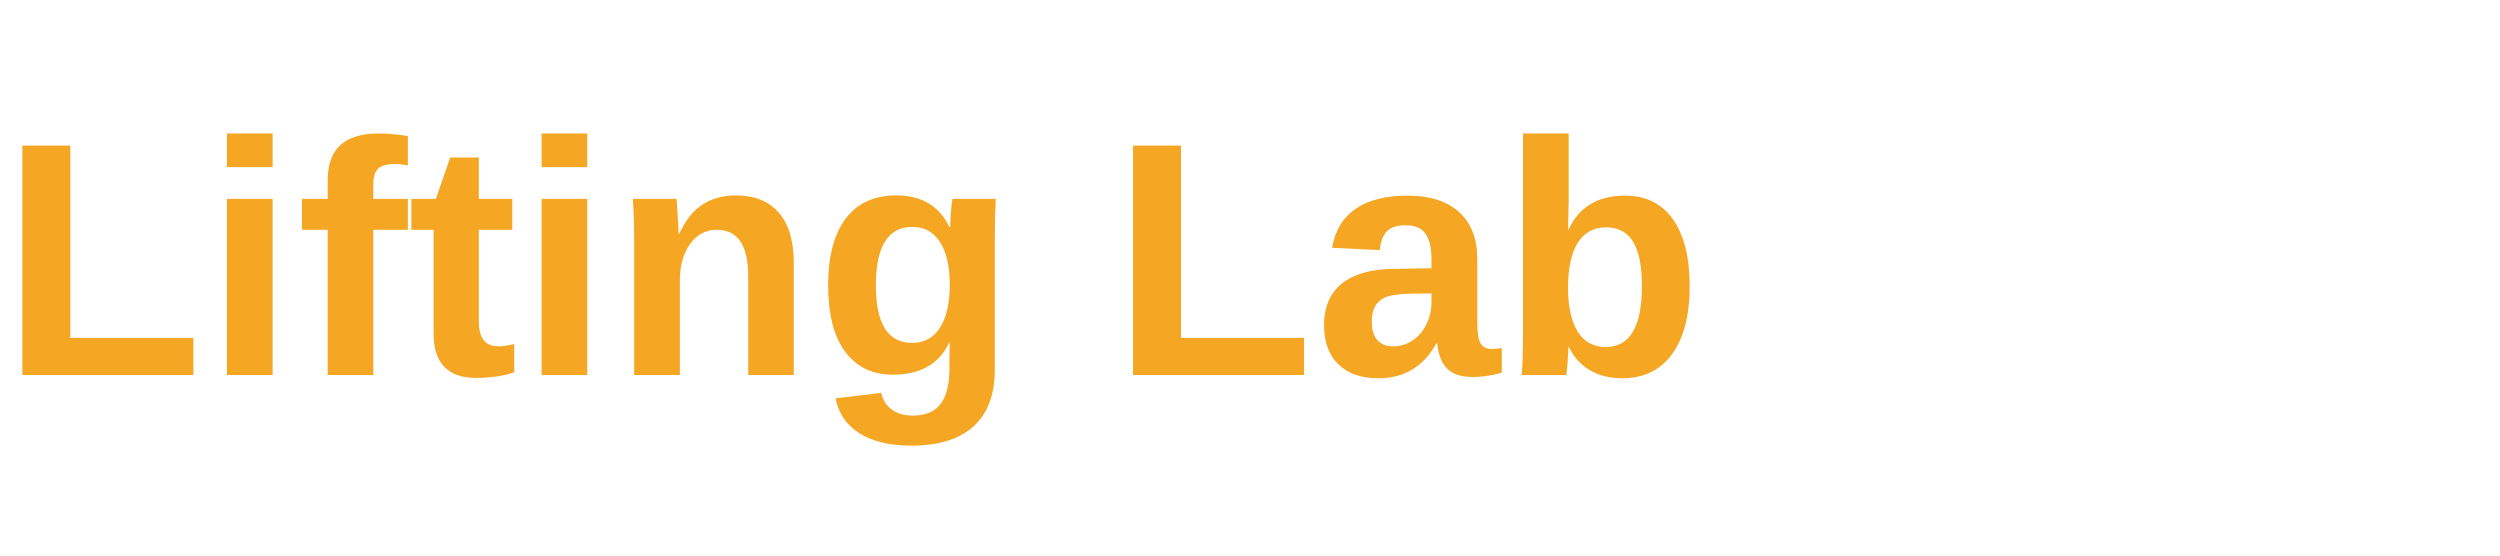
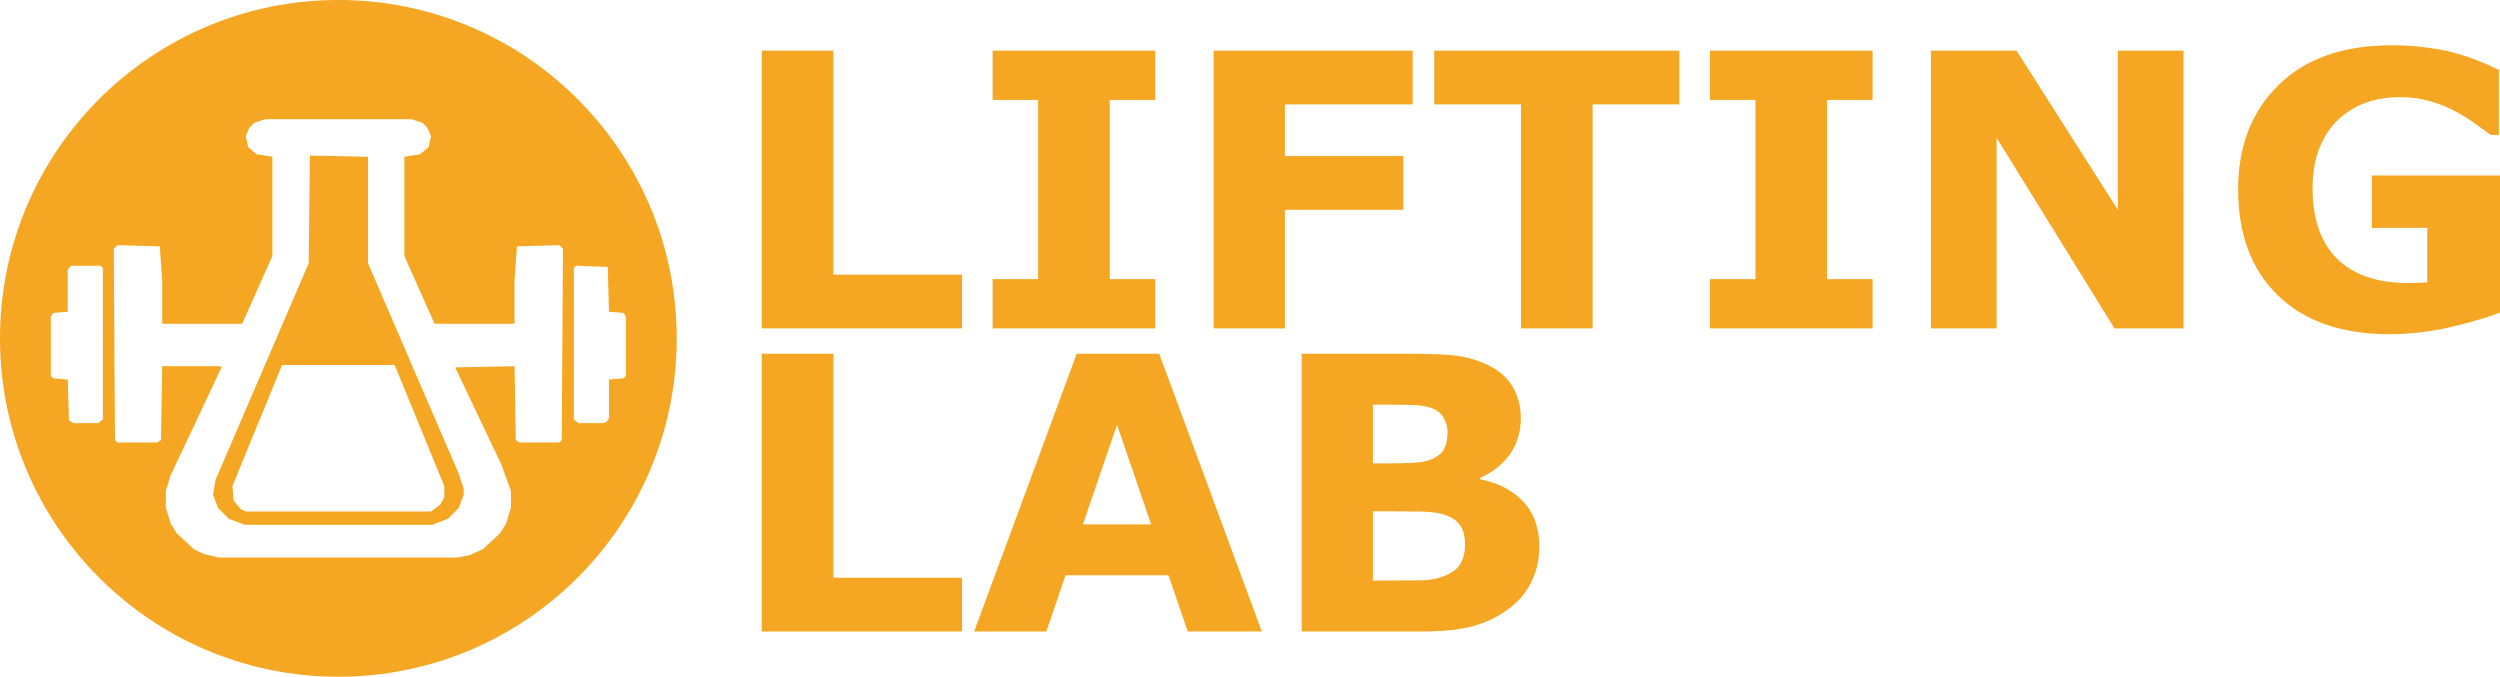
- <svg xmlns="http://www.w3.org/2000/svg" viewBox="0 0 360 80" role="img" aria-labelledby="title">
-   <text x="0" y="54" font-family="-apple-system, BlinkMacSystemFont, 'Helvetica Neue', Arial, sans-serif" font-weight="900" font-size="48" fill="#f5a623">Lifting Lab</text>
+ <svg xmlns="http://www.w3.org/2000/svg" role="img" aria-label="Lifting Lab" width="166.242mm" height="45mm" viewBox="0 0 166.242 45" version="1.1" id="svg1" xml:space="preserve">
+   <defs id="defs1">
+     <linearGradient id="swatch11">
+       <stop style="stop-color:#000000;stop-opacity:1;" offset="0" id="stop11" />
+     </linearGradient>
+     <rect x="261.988" y="511.111" width="430.409" height="218.713" id="rect5" />
+     <rect x="261.988" y="511.111" width="430.409" height="218.713" id="rect5-7" />
+     <rect x="261.988" y="511.111" width="430.409" height="218.713" id="rect5-7-1" />
+     <rect x="261.988" y="511.111" width="464.305" height="217.545" id="rect5-7-0" />
+     <rect x="261.988" y="511.111" width="464.305" height="217.545" id="rect5-7-0-0" />
+   </defs>
+   <g id="layer1" transform="translate(-8.424134,-7.500002)">
+     <g id="g2" transform="matrix(0.2645833,0,0,0.2645833,-47.14836,108.7129)" style="shape-rendering:geometricPrecision">
+       <g id="g3">
+         <g id="g4" />
+       </g>
+     </g>
+     <g id="g5" transform="matrix(0.2645833,0,0,0.2645833,-47.14836,108.7129)" style="shape-rendering:geometricPrecision" />
+     <g id="g34" style="stroke:none" transform="matrix(0.3042978,0,0,0.3042978,38.448,-34.21685)">
+       <g id="g35" transform="translate(30.44681,1.723404)">
+         <g id="g6" transform="translate(-7.491295,-3.818161)">
+           <g id="text5-9-0" style="font-style:italic;font-weight:bold;font-size:85.333px;line-height:0.4;font-family:Barlow;-inkscape-font-specification:'Barlow Bold Italic';word-spacing:0px;white-space:pre;fill:#f5a623;shape-rendering:geometricPrecision" transform="matrix(1.61518,0,0,1.61518,-386.0666,-688.0929)" aria-label="LIFTING&#10;LAB">
+             <path style="font-style:normal;font-weight:800;font-size:51.679px;font-family:Sans;-inkscape-font-specification:'Sans, Ultra-Bold'" d="m 293.884,556.622 h -27.101 v -37.573 h 9.69 v 30.306 h 17.411 z m 26.142,0 h -22.004 v -6.662 h 6.157 v -24.25 h -6.157 v -6.662 h 22.004 v 6.662 h -6.157 v 24.25 h 6.157 z m 34.823,-30.306 h -17.285 v 6.99 h 16.023 v 7.267 h -16.023 v 16.049 h -9.639 v -37.573 h 26.924 z m 36.084,0 H 379.199 v 30.306 h -9.69 V 526.317 h -11.734 v -7.267 h 33.157 z m 26.142,30.306 h -22.004 v -6.662 h 6.157 v -24.25 h -6.157 v -6.662 h 22.004 v 6.662 h -6.157 v 24.25 h 6.157 z m 42.065,0 H 449.803 l -15.948,-25.789 v 25.789 H 424.973 v -37.573 h 11.582 l 13.702,21.524 v -21.524 h 8.882 z m 42.822,-2.145 q -2.523,0.984 -6.687,1.968 -4.164,0.959 -8.302,0.959 -9.589,0 -15.014,-5.198 -5.425,-5.223 -5.425,-14.408 0,-8.756 5.476,-14.106 5.476,-5.375 15.266,-5.375 3.709,0 7.065,0.681 3.356,0.656 7.469,2.65 v 8.807 h -1.085 q -0.707,-0.53 -2.069,-1.489 -1.363,-0.984 -2.624,-1.665 -1.464,-0.807 -3.432,-1.388 -1.943,-0.58 -4.138,-0.58 -2.574,0 -4.668,0.757 -2.094,0.757 -3.76,2.321 -1.59,1.514 -2.523,3.861 -0.908,2.322 -0.908,5.375 0,6.233 3.306,9.538 3.306,3.306 9.765,3.306 0.555,0 1.211,-0.025 0.681,-0.025 1.236,-0.076 v -7.368 h -7.494 v -7.091 h 17.336 z" id="path1" />
+             <path style="font-style:normal;font-weight:800;font-size:51.679px;font-family:Sans;-inkscape-font-specification:'Sans, Ultra-Bold'" d="m 293.884,597.62 h -27.101 v -37.573 h 9.69 v 30.306 h 17.411 z m 40.551,0 h -10.018 l -2.599,-7.595 h -13.929 l -2.599,7.595 h -9.765 l 13.879,-37.573 h 11.153 z m -14.964,-14.484 -4.618,-13.475 -4.618,13.475 z m 52.511,2.978 q 0,2.725 -1.11,4.87 -1.085,2.145 -3.003,3.558 -2.221,1.665 -4.895,2.372 -2.65,0.707 -6.737,0.707 h -16.402 v -37.573 h 14.585 q 4.542,0 6.636,0.303 2.12,0.303 4.189,1.337 2.145,1.085 3.179,2.927 1.06,1.817 1.06,4.164 0,2.725 -1.438,4.82 -1.438,2.069 -4.063,3.23 v 0.202 q 3.684,0.732 5.829,3.028 2.17,2.296 2.17,6.056 z m -12.415,-15.443 q 0,-0.934 -0.479,-1.867 -0.454,-0.934 -1.64,-1.388 -1.06,-0.404 -2.65,-0.429 -1.564,-0.051 -4.416,-0.051 h -0.908 v 7.949 h 1.514 q 2.296,0 3.911,-0.076 1.615,-0.076 2.549,-0.505 1.312,-0.58 1.716,-1.489 0.404,-0.934 0.404,-2.145 z m 2.372,15.292 q 0,-1.792 -0.707,-2.75 -0.681,-0.984 -2.347,-1.464 -1.136,-0.328 -3.129,-0.353 -1.993,-0.025 -4.164,-0.025 h -2.12 v 9.362 h 0.707 q 4.088,0 5.854,-0.025 1.766,-0.025 3.255,-0.656 1.514,-0.631 2.069,-1.665 0.58,-1.06 0.58,-2.422 z" id="path2" />
+           </g>
+           <path id="path1-4" style="color:#171717;display:inline;fill:#f5a623;fill-opacity:1;stroke:none;stroke-width:0.265" d="m -59.984,218.948 -10.848,26.458 0.265,3.175 1.587,1.852 1.058,0.529 h 40.481 l 2.117,-1.587 0.794,-1.587 v -2.381 l -10.848,-26.458 z m -3.704,-53.71 -2.381,0.794 -1.058,1.058 -0.794,1.852 0.529,2.381 1.852,1.587 3.44,0.529 v 21.696 l -6.615,14.817 h -17.462 v -9.525 l -0.529,-7.408 -9.26,-0.265 -0.794,0.794 0.265,41.804 0.529,0.529 h 8.731 l 0.794,-0.529 0.265,-16.14 h 12.7 l 0.265,0.265 -11.113,23.548 -1.058,3.44 v 3.704 l 1.058,3.44 1.323,2.117 3.704,3.44 2.117,1.058 3.44,0.794 h 52.123 l 2.646,-0.529 2.91,-1.323 3.704,-3.44 1.323,-2.117 1.058,-3.44 v -3.704 l -2.117,-5.821 -10.054,-21.167 12.965,-0.265 0.265,16.14 0.794,0.529 H 0.606 l 0.529,-0.529 0.265,-41.804 -0.794,-0.794 -9.26,0.265 -0.529,7.408 v 9.525 h -17.462 l -6.615,-14.817 v -21.696 l 3.44,-0.529 1.852,-1.587 0.529,-2.381 -0.794,-1.852 -1.058,-1.058 -2.381,-0.794 z m 9.79,7.938 12.7,0.265 v 23.283 l 19.844,46.038 1.058,3.175 v 1.323 l -1.058,2.91 -2.381,2.381 -3.44,1.323 h -41.01 l -3.44,-1.323 -2.381,-2.381 -1.058,-2.91 0.529,-3.175 20.373,-47.36 z m -52.123,24.077 -0.794,0.794 v 9.26 l -3.175,0.265 -0.529,0.794 v 12.965 l 0.529,0.529 3.175,0.265 0.265,8.996 1.058,0.529 h 5.292 l 1.058,-0.794 v -33.073 l -0.529,-0.529 z m 110.331,0 -0.529,0.529 v 33.073 l 1.058,0.794 h 5.292 l 0.794,-0.265 0.529,-0.794 v -8.467 l 3.175,-0.265 0.529,-0.529 v -12.965 l -0.529,-0.794 -3.175,-0.265 -0.265,-9.79 z m 21.95,15.875 a 73.941,73.941 0 0 1 -73.941,73.941 73.941,73.941 0 0 1 -73.941,-73.941 73.941,73.941 0 0 1 73.941,-73.941 73.941,73.941 0 0 1 73.941,73.941 z" />
+         </g>
+       </g>
+     </g>
+   </g>
</svg>
